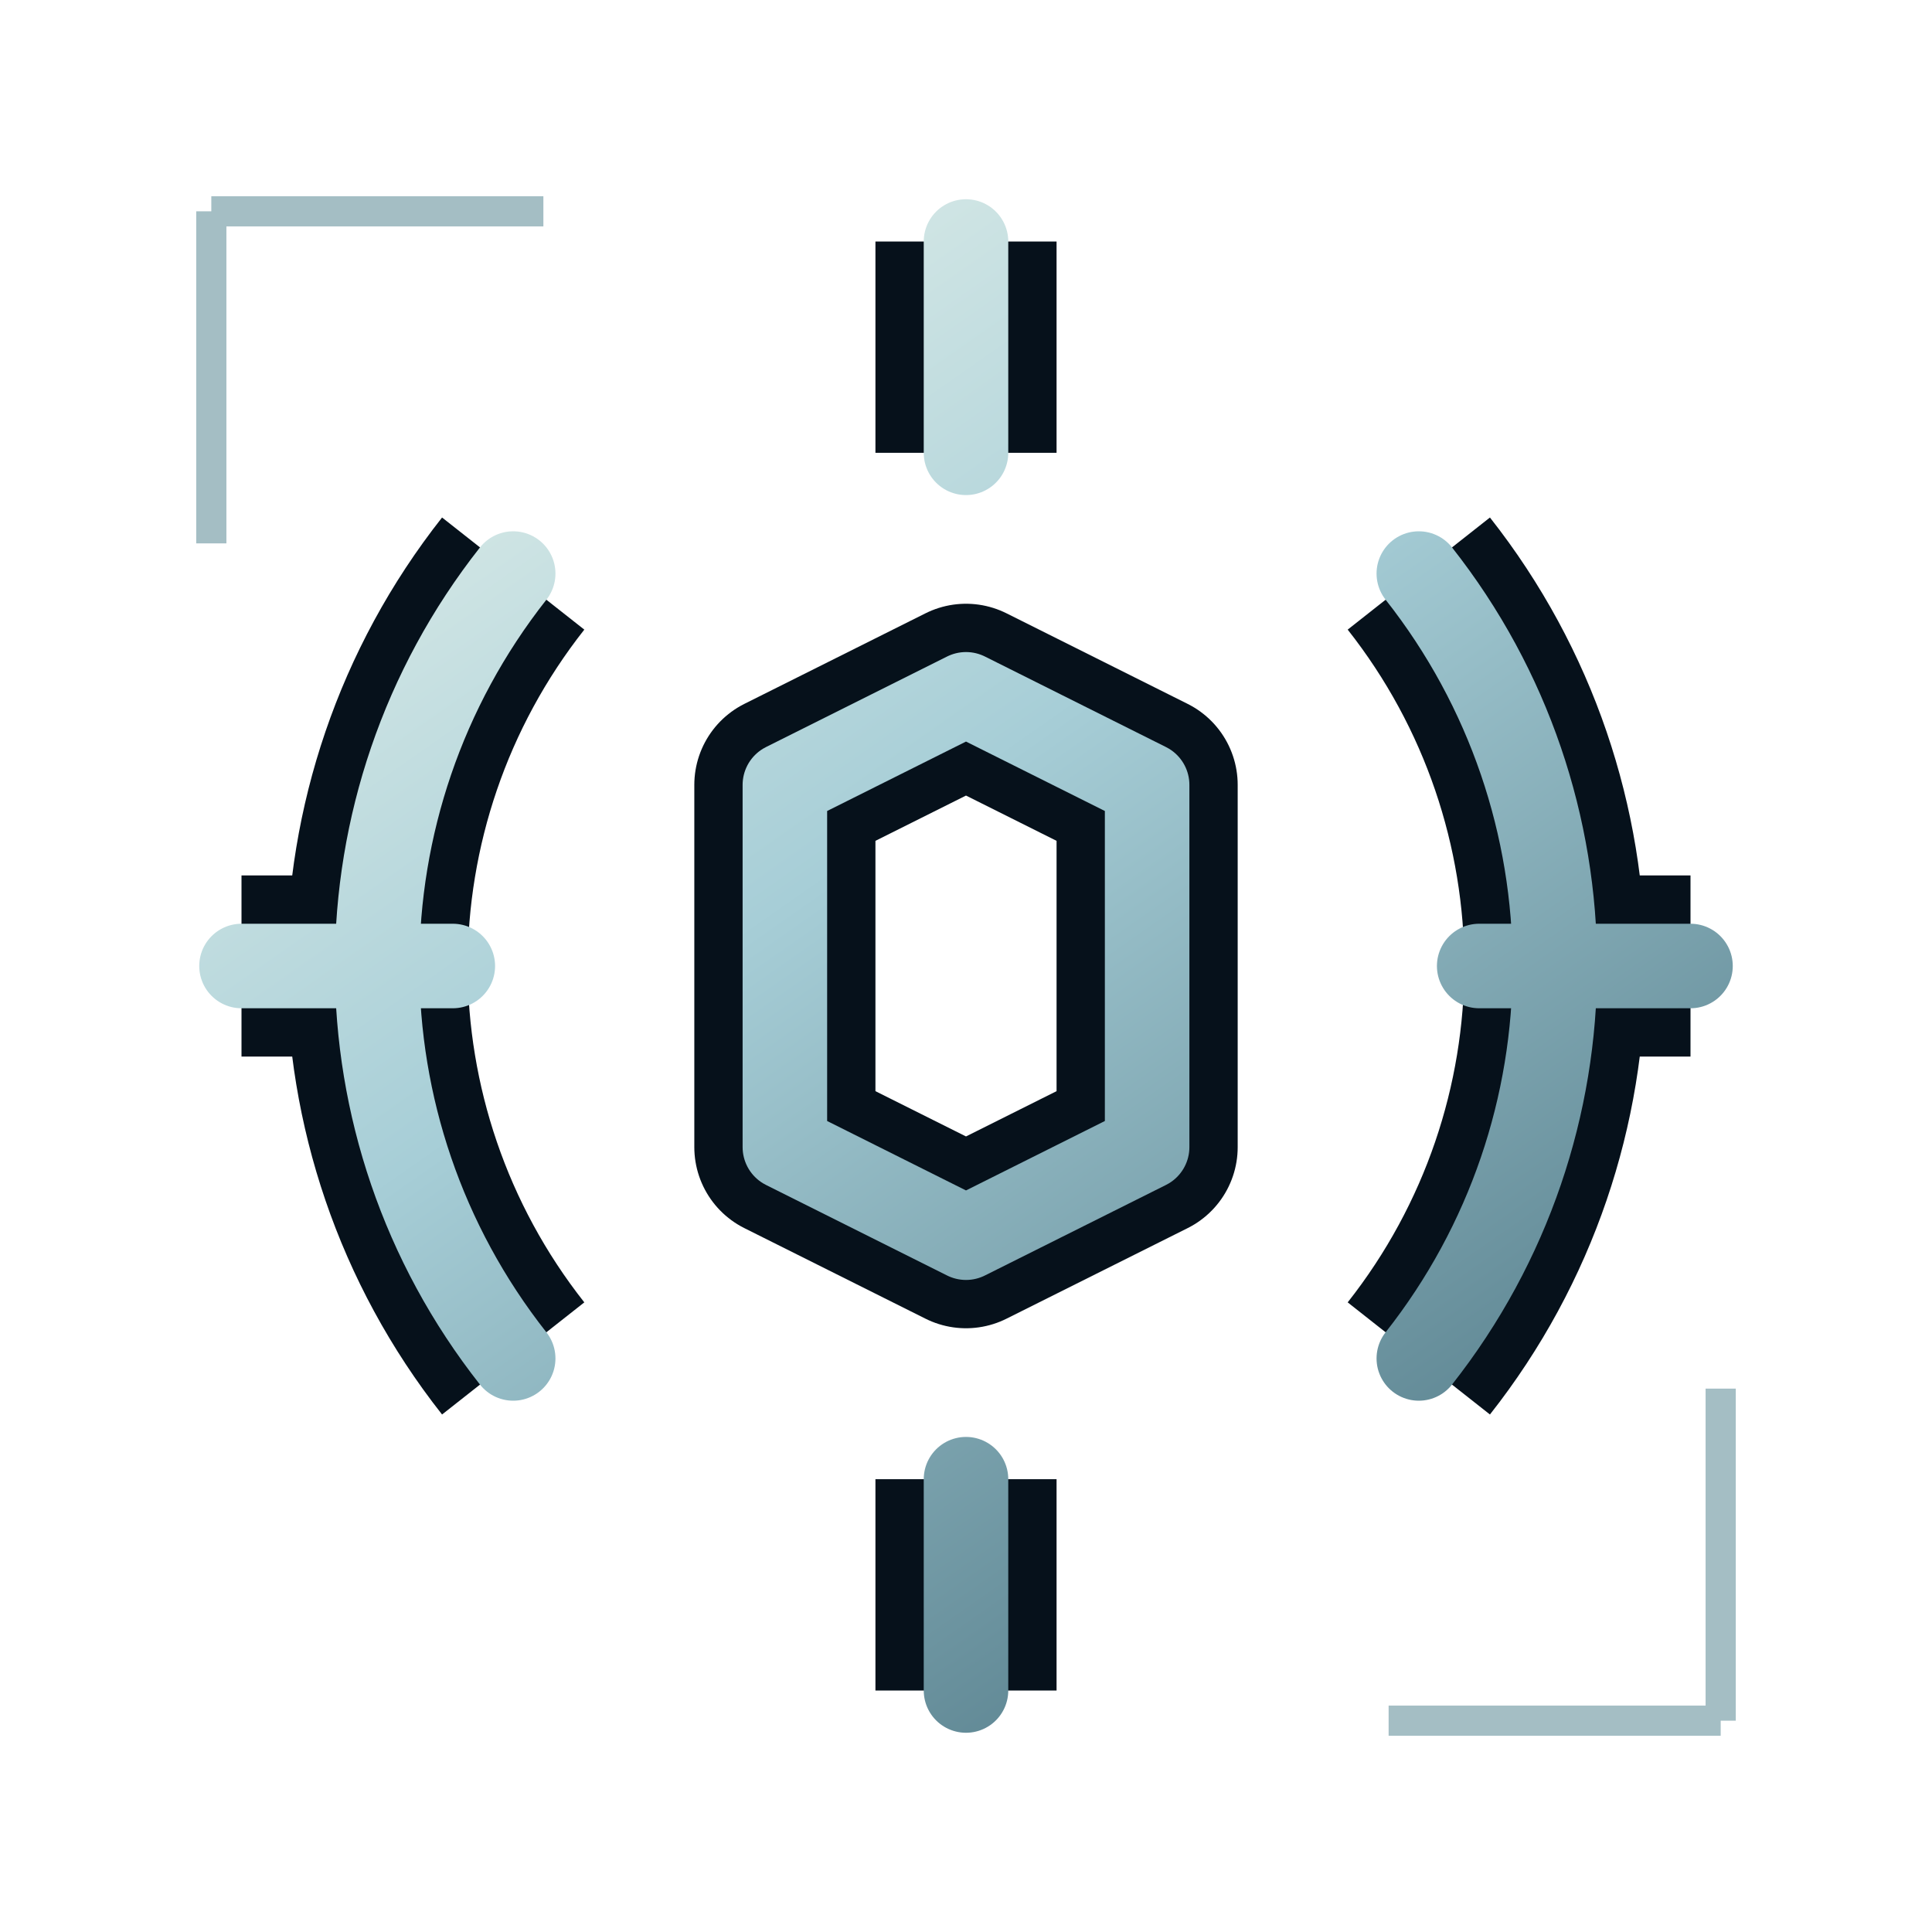
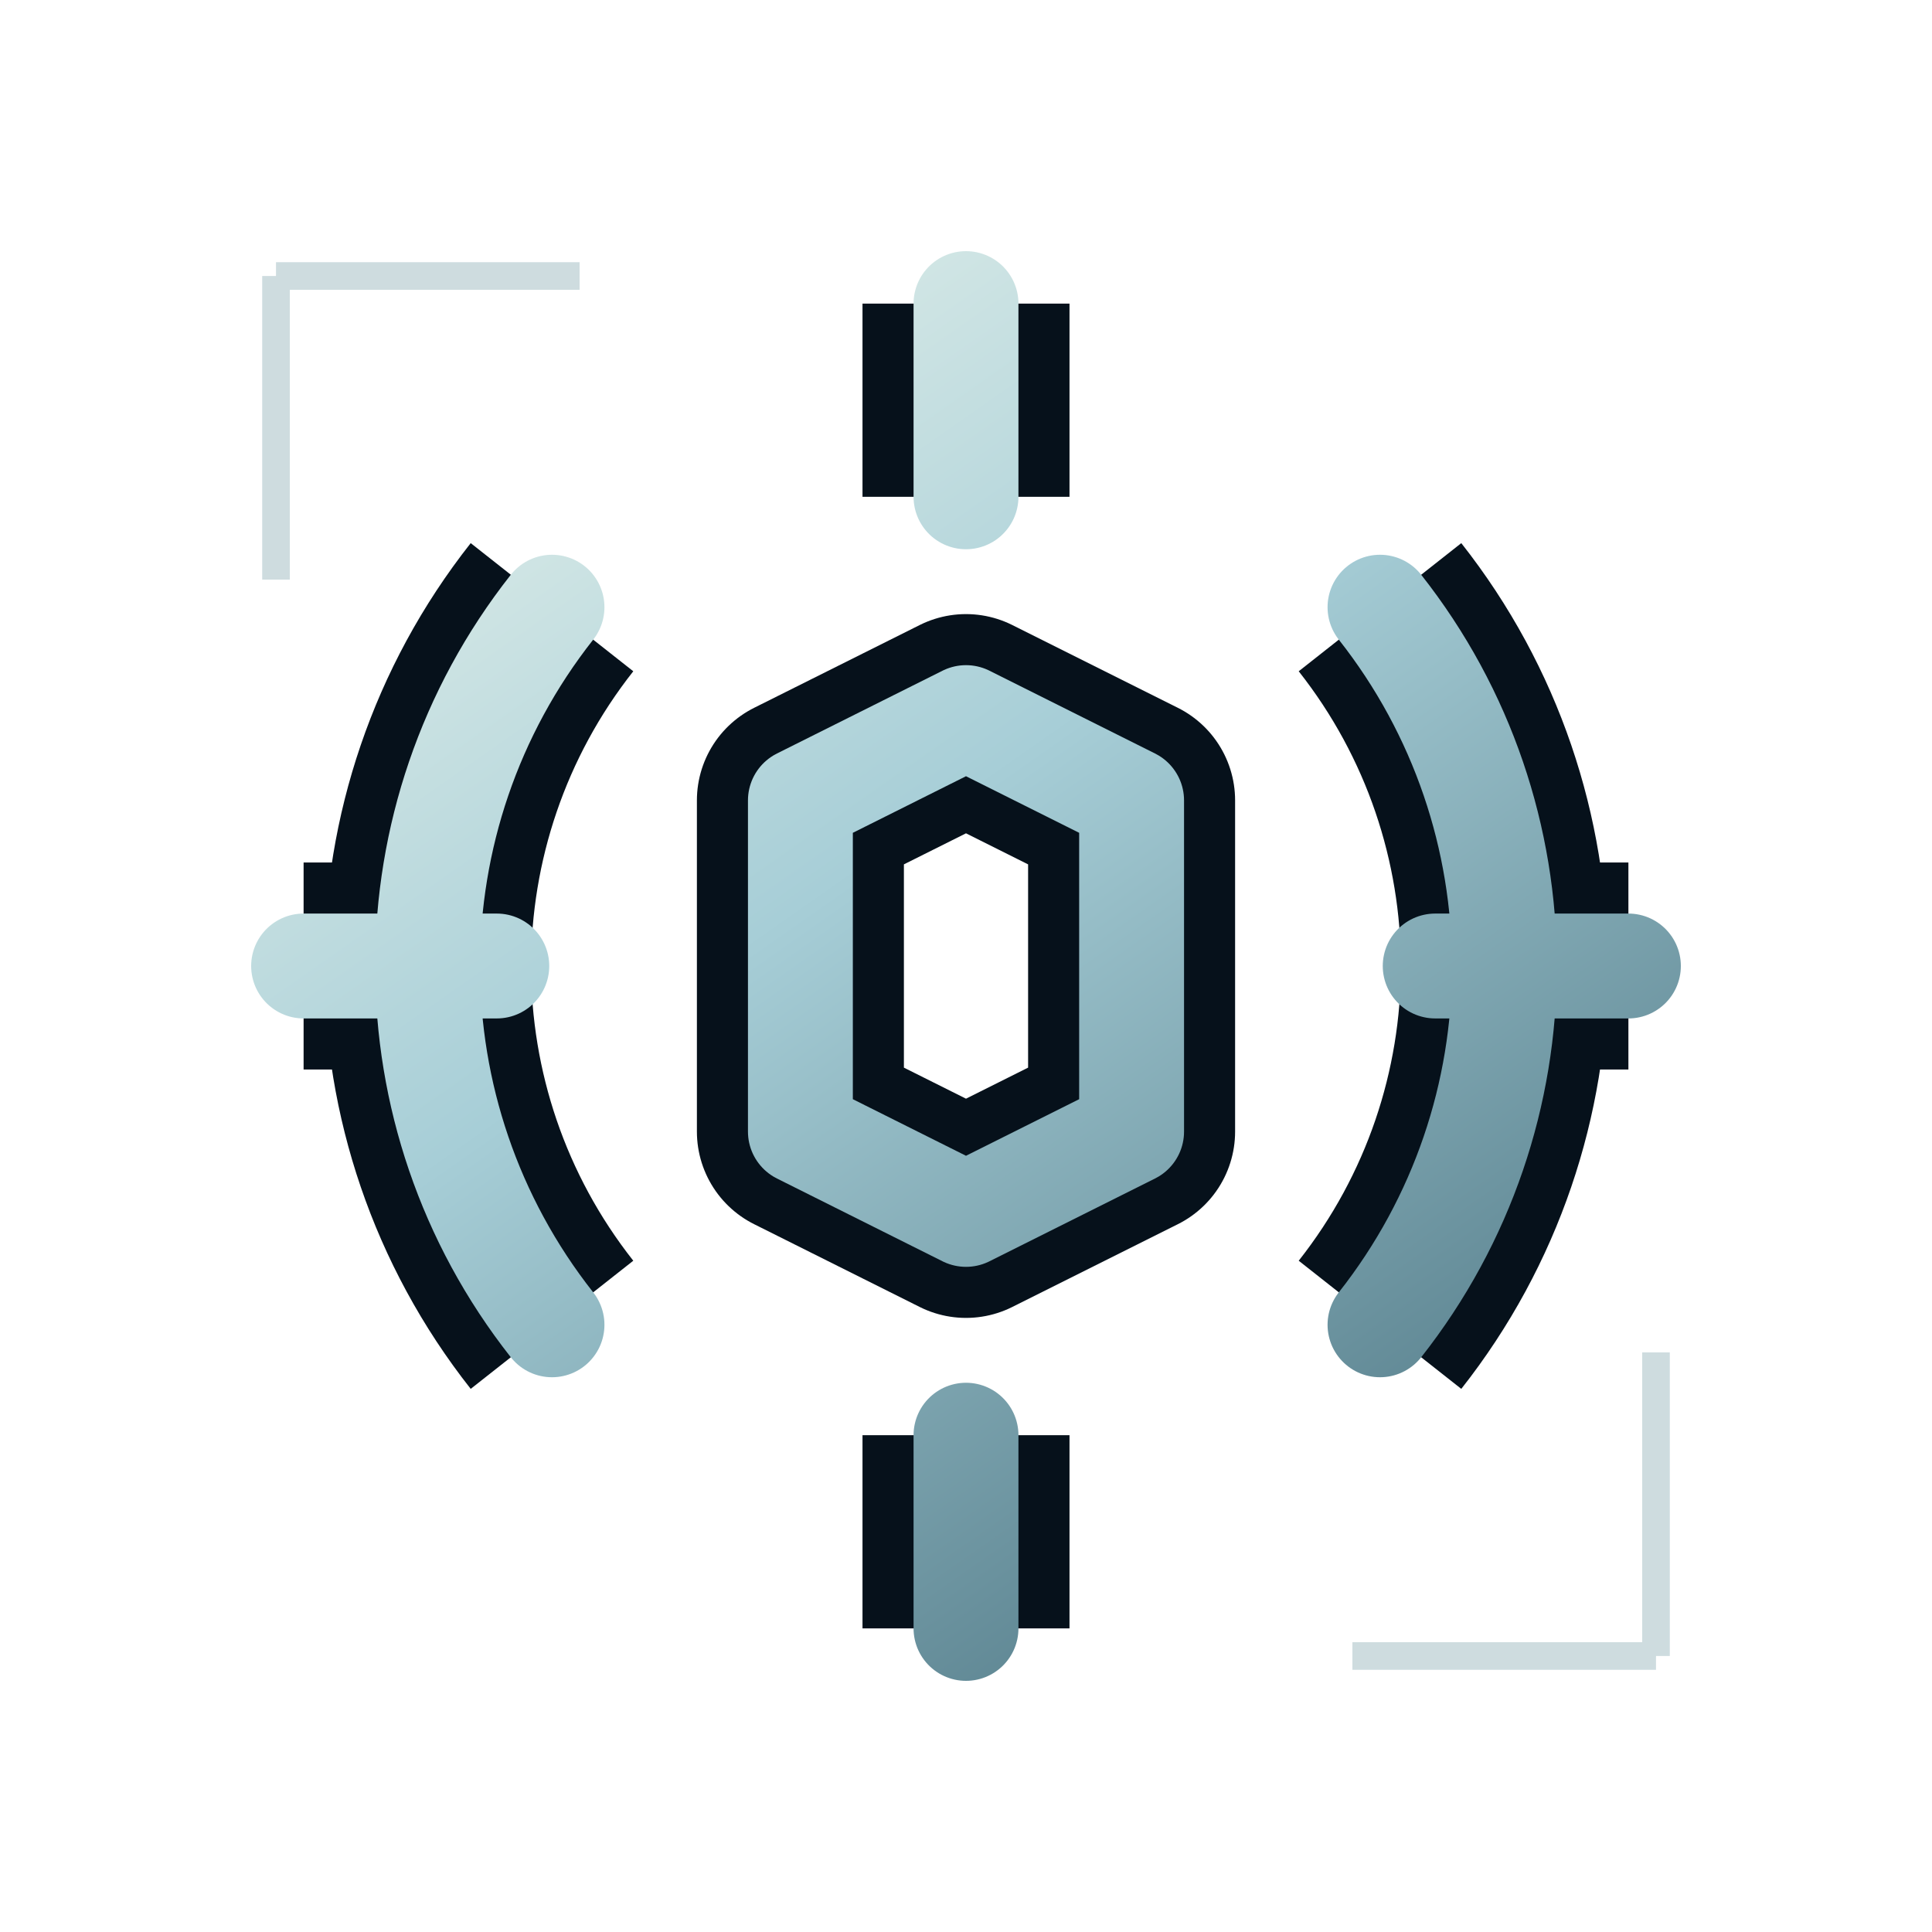
- <svg xmlns="http://www.w3.org/2000/svg" width="128" height="128" viewBox="0 0 64 64">
+ <svg xmlns="http://www.w3.org/2000/svg" width="128" height="128" viewBox="-3 -3 70 70">
  <defs>
    <linearGradient id="metal" x2=".7" y2="1">
      <stop stop-color="#eef6ee" />
      <stop offset=".48" stop-color="#a7ced7" />
      <stop offset="1" stop-color="#59818e" />
    </linearGradient>
  </defs>
-   <path d="M26 26L32 23L38 26V38L32 41L26 38ZM17 19A21 21 0 0 0 17 45M47 19A21 21 0 0 1 47 45M32 8V15M32 49V56M8 32H15M49 32H56" fill="none" stroke="#06111b" stroke-width="6" stroke-linejoin="round" />
-   <path d="M26 26L32 23L38 26V38L32 41L26 38ZM17 19A21 21 0 0 0 17 45M47 19A21 21 0 0 1 47 45M32 8V15M32 49V56M8 32H15M49 32H56" fill="none" stroke="url(#metal)" stroke-width="2.8" stroke-linejoin="round" stroke-linecap="round" />
-   <path d="M7 7H18M7 7V18M57 57H46M57 57V46" fill="none" stroke="#5a8894" stroke-width="1" opacity=".55" />
+   <path d="M26 26L32 23L38 26V38L32 41L26 38ZM17 19A21 21 0 0 0 17 45M47 19A21 21 0 0 1 47 45M32 8V15M32 49V56M8 32H15M49 32H56" fill="none" stroke="#06111b" stroke-width="7.5" stroke-linejoin="round" />
+   <path d="M26 26L32 23L38 26V38L32 41L26 38ZM17 19A21 21 0 0 0 17 45M47 19A21 21 0 0 1 47 45M32 8V15M32 49V56M8 32H15M49 32H56" fill="none" stroke="url(#metal)" stroke-width="3.8" stroke-linejoin="round" stroke-linecap="round" />
+   <path d="M7 7H18M7 7V18M57 57H46M57 57V46" fill="none" stroke="#5a8894" stroke-width="1" opacity=".3" />
</svg>
